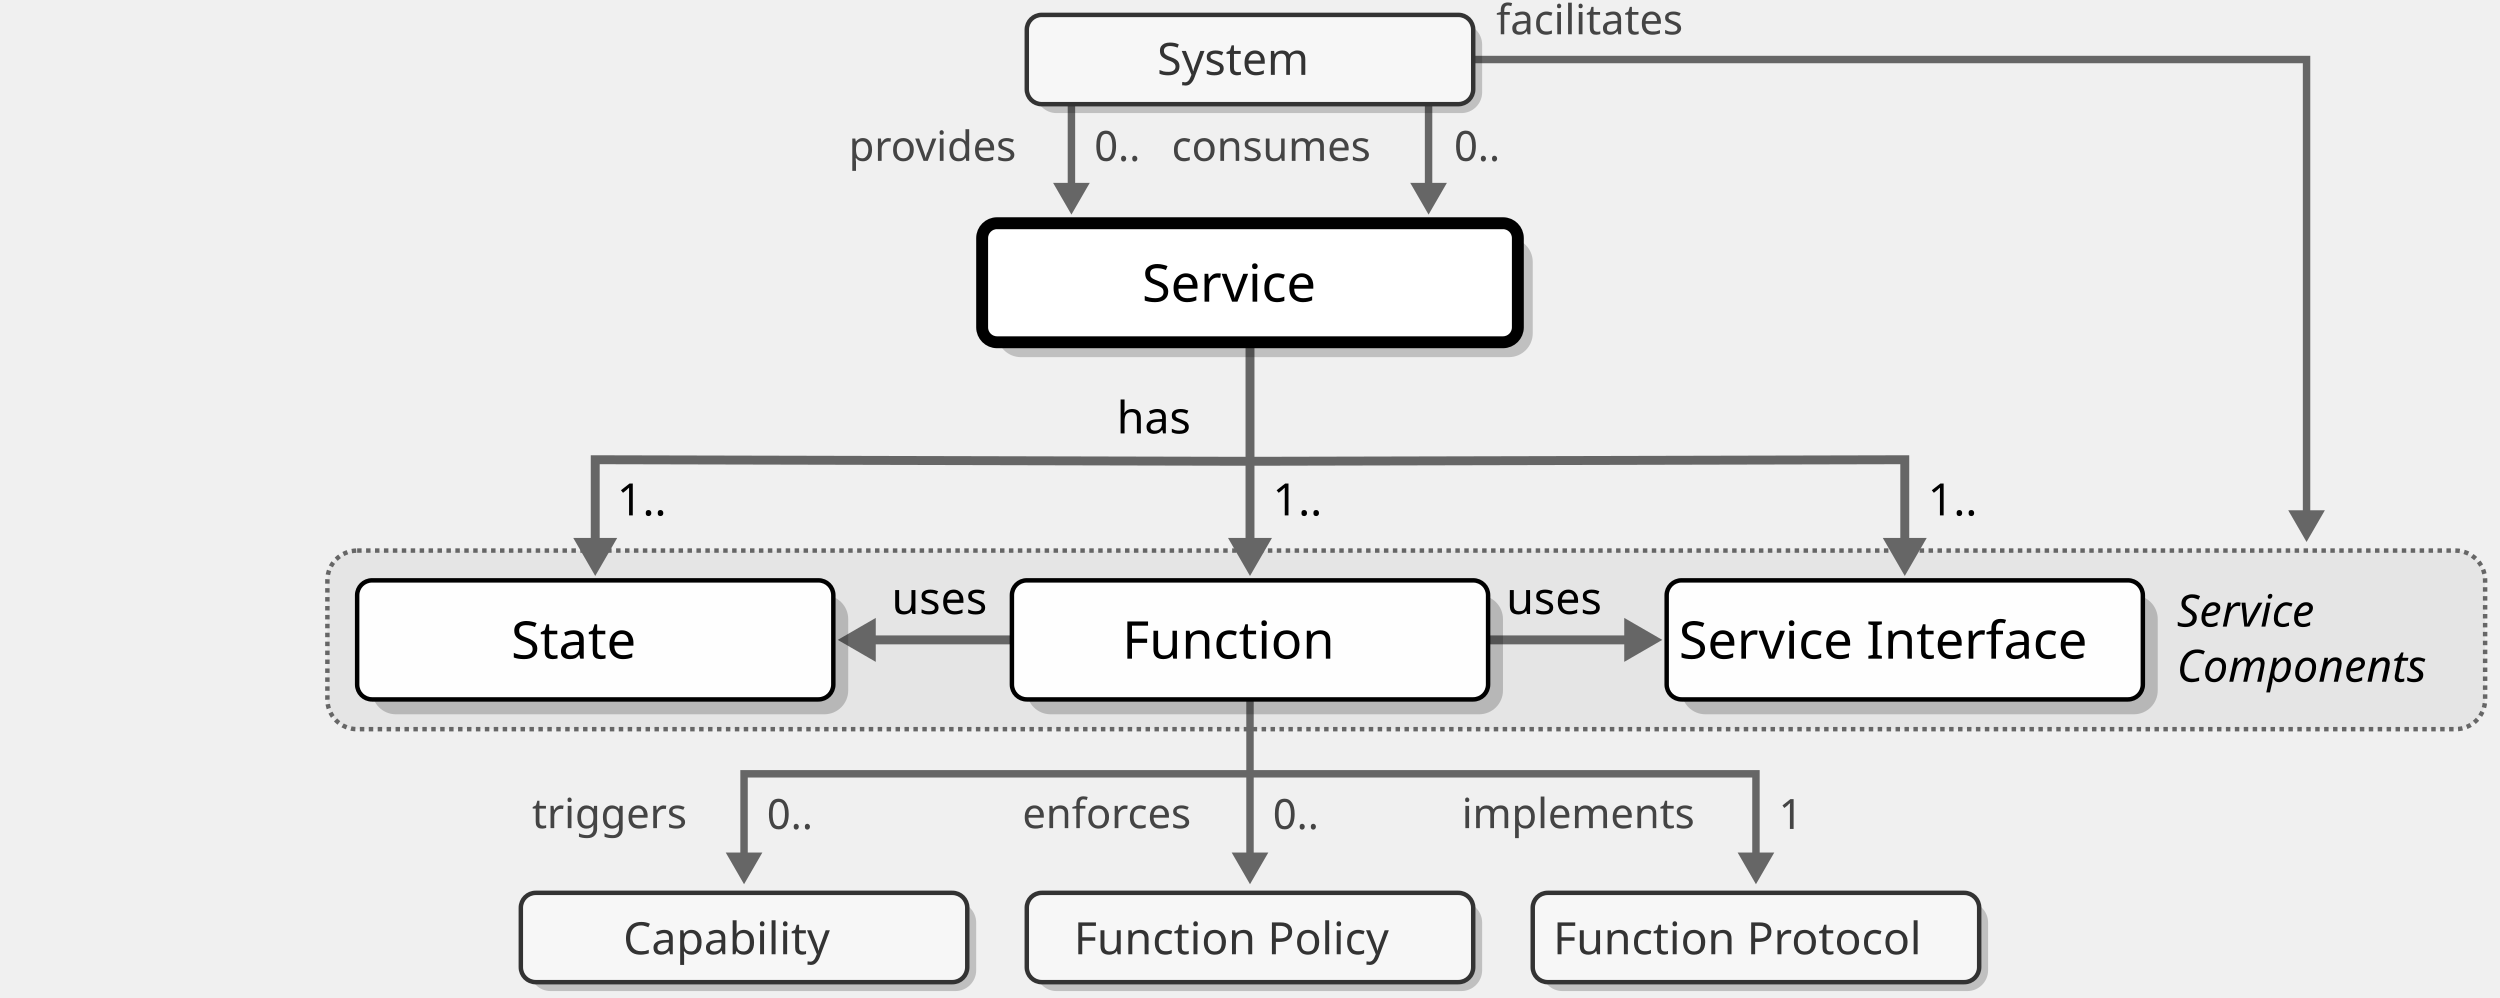
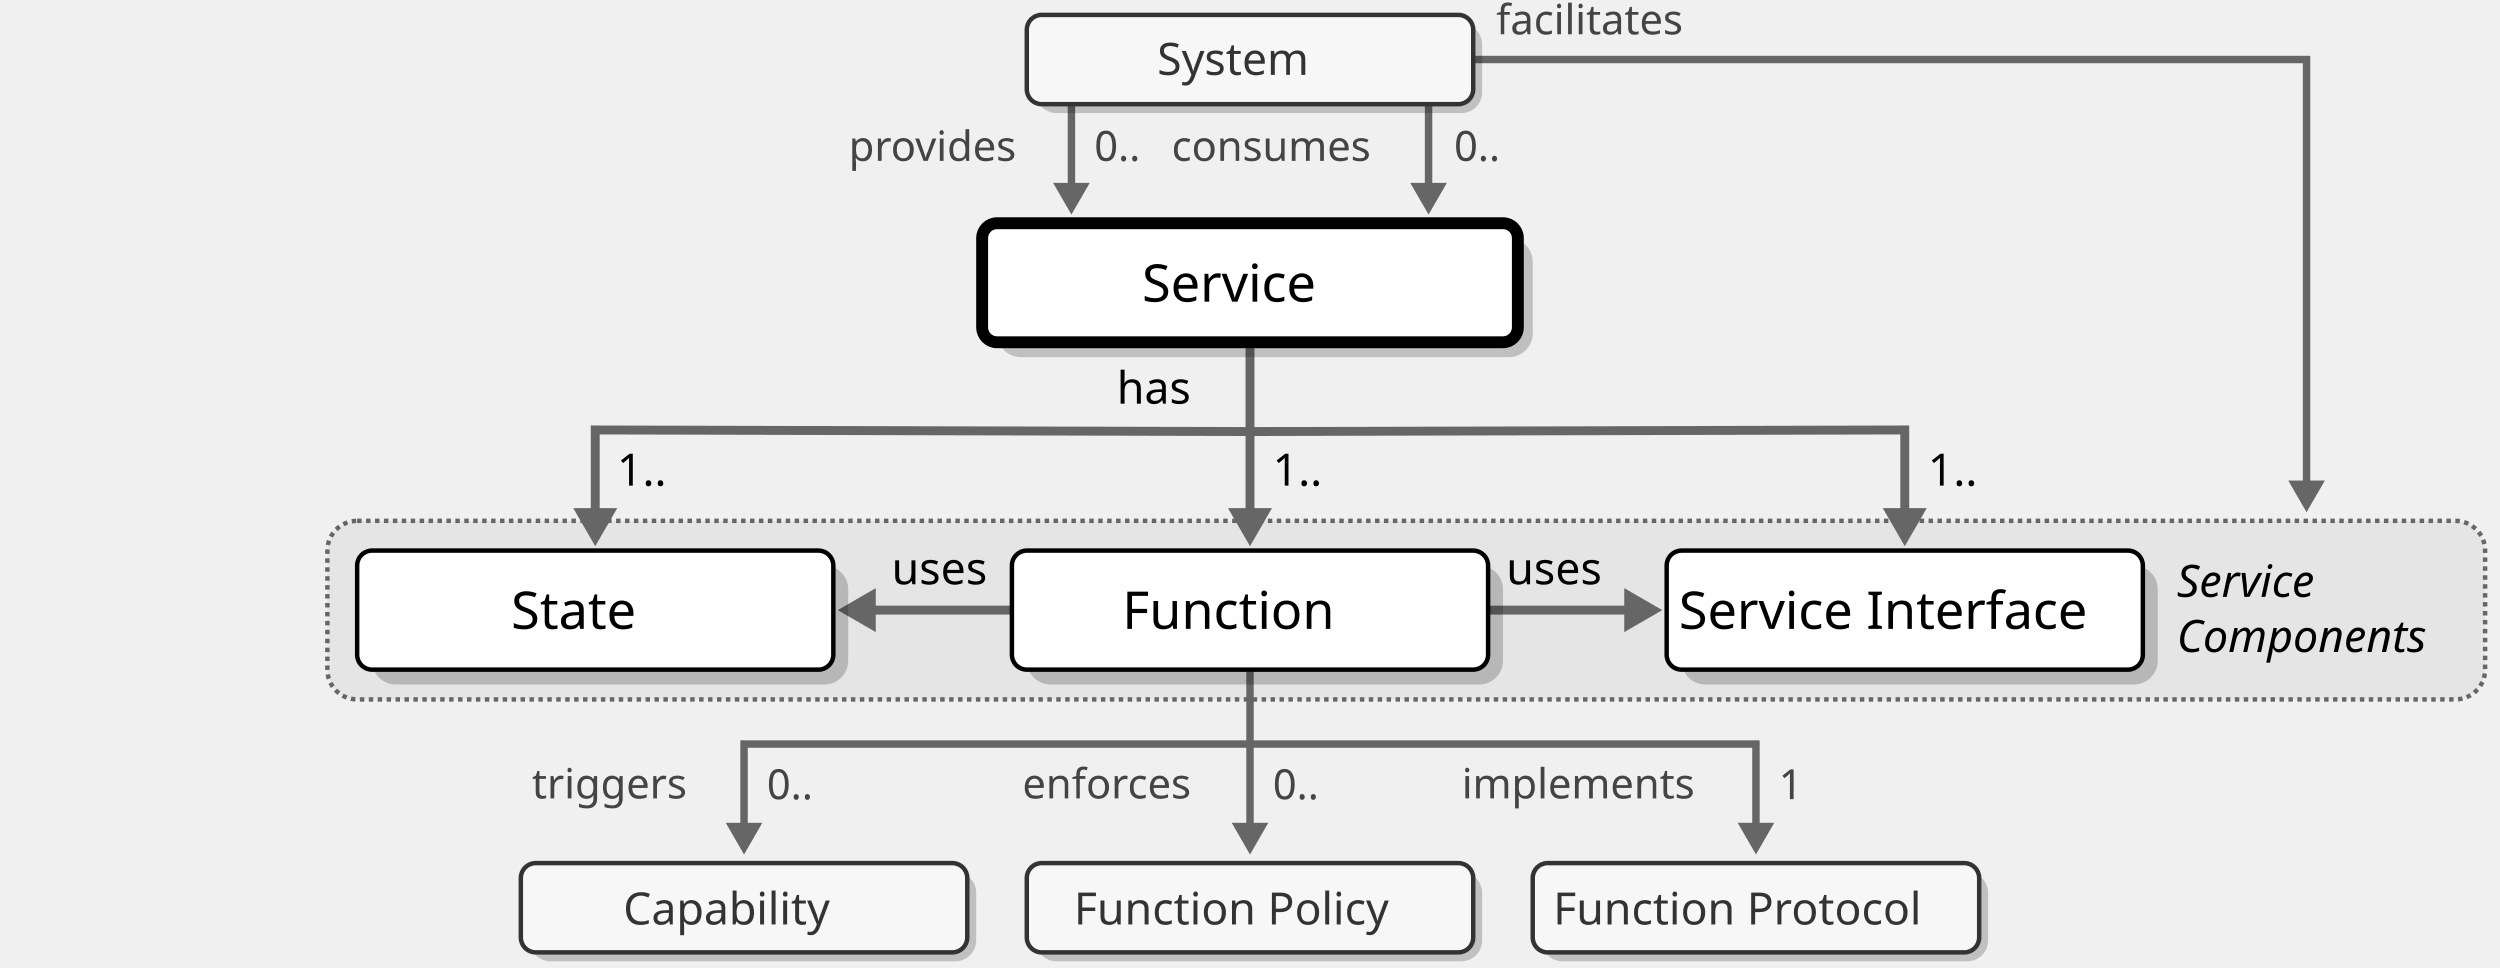
- <svg xmlns="http://www.w3.org/2000/svg" xmlns:xlink="http://www.w3.org/1999/xlink" width="168mm" height="67mm" version="1.1" viewBox="0 0 168 67" id="svg162">
+ <svg xmlns="http://www.w3.org/2000/svg" xmlns:xlink="http://www.w3.org/1999/xlink" width="168mm" height="65mm" version="1.1" viewBox="0 0 168 65" id="svg162">
  <defs id="defs5">
    <marker id="a" overflow="visible" orient="auto">
      <path transform="scale(0.4)" d="M 5.77,0 -2.88,5 V -5 Z" fill="context-stroke" fill-rule="evenodd" stroke="context-stroke" stroke-width="1pt" id="path2" />
    </marker>
    <marker id="e" overflow="visible" orient="auto">
      <path transform="scale(0.4)" d="M 5.77,0 -2.88,5 V -5 Z" fill="context-stroke" fill-rule="evenodd" stroke="context-stroke" stroke-width="1pt" id="path824" />
    </marker>
    <marker id="a-2" overflow="visible" orient="auto">
      <path transform="scale(0.4)" d="M 5.77,0 -2.88,5 V -5 Z" fill="context-stroke" fill-rule="evenodd" stroke="context-stroke" stroke-width="1pt" id="path2-3" />
    </marker>
    <marker id="a-3" overflow="visible" orient="auto">
      <path transform="scale(0.4)" d="M 5.77,0 -2.88,5 V -5 Z" fill="context-stroke" fill-rule="evenodd" stroke="context-stroke" stroke-width="1pt" id="path2-2" />
    </marker>
    <marker id="a-8" overflow="visible" orient="auto">
      <path transform="scale(0.4)" d="M 5.77,0 -2.88,5 V -5 Z" fill="context-stroke" fill-rule="evenodd" stroke="context-stroke" stroke-width="1pt" id="path2-0" />
    </marker>
  </defs>
-   <path d="M 99,4 H 155 v 31" marker-end="url(#a-8)" id="path3142" style="fill:none;stroke:#666666;stroke-width:0.5;stroke-miterlimit:4;stroke-dasharray:none;stroke-opacity:1;marker-end:url(#a-8)" />
+   <path d="M 99,4 H 155 v 29" marker-end="url(#a-8)" id="path3142" style="fill:none;stroke:#666666;stroke-width:0.5;stroke-miterlimit:4;stroke-dasharray:none;stroke-opacity:1;marker-end:url(#a-8)" />
  <use x="0" y="0" xlink:href="#path6698" id="use8503" transform="translate(24)" width="100%" height="100%" />
-   <rect id="rect1309" x="22" y="37" width="145" height="12" rx="2" fill="none" opacity="0.913" stroke="#000000" stroke-linejoin="round" stroke-width="0.333" style="opacity:1;fill:#e5e5e5;fill-opacity:1;stroke:#666666;stroke-width:0.3;stroke-miterlimit:4;stroke-dasharray:0.3, 0.3;stroke-dashoffset:0;stroke-opacity:1" />
-   <use x="0" y="0" xlink:href="#g1289" id="use1647" transform="translate(34,59)" width="100%" height="100%" />
-   <use x="0" y="0" xlink:href="#g1289" id="use1645" transform="translate(-6.8999938e-7,59)" width="100%" height="100%" />
-   <use x="0" y="0" xlink:href="#g1289" id="use1643" transform="translate(-34,59)" width="100%" height="100%" />
-   <path d="M 84,23 84,37" marker-end="url(#a)" id="path1361" style="fill:none;stroke:#666666;stroke-width:0.6;stroke-miterlimit:4;stroke-dasharray:none" />
+   <rect id="rect1309" x="22" y="35" width="145" height="12" rx="2" fill="none" opacity="0.913" stroke="#000000" stroke-linejoin="round" stroke-width="0.333" style="opacity:1;fill:#e5e5e5;fill-opacity:1;stroke:#666666;stroke-width:0.3;stroke-miterlimit:4;stroke-dasharray:0.3, 0.3;stroke-dashoffset:0;stroke-opacity:1" />
+   <use x="0" y="0" xlink:href="#g1289" id="use1647" transform="translate(34,57)" width="100%" height="100%" />
+   <use x="0" y="0" xlink:href="#g1289" id="use1645" transform="translate(-5.2999997e-7,57)" width="100%" height="100%" />
+   <use x="0" y="0" xlink:href="#g1289" id="use1643" transform="translate(-34,57)" width="100%" height="100%" />
+   <path d="m 84,23 -2e-6,12" marker-end="url(#a)" id="path1361" style="fill:none;stroke:#666666;stroke-width:0.6;stroke-miterlimit:4;stroke-dasharray:none" />
  <rect id="rect935" x="67" y="16" width="36" height="8" rx="1.6" fill="none" opacity="0.913" stroke="#000000" stroke-linejoin="round" stroke-width="0.333" style="opacity:1;fill:#000000;fill-opacity:0.2;stroke:none;stroke-width:0.8;stroke-miterlimit:4;stroke-dasharray:none" />
-   <text x="146.28" y="42.11" style="font-size:3px;line-height:1.25;font-family:sans-serif;stroke-width:0.265" xml:space="preserve" id="text1335">
-     <tspan x="146.28" y="42.11" stroke-width="0.265" id="tspan1333" style="font-style:italic;font-variant:normal;font-weight:normal;font-stretch:normal;font-family:sans-serif;-inkscape-font-specification:'sans-serif Italic'">Service</tspan>
+   <text x="146.28" y="40.11" style="font-size:3px;line-height:1.25;font-family:sans-serif;stroke-width:0.265" xml:space="preserve" id="text1335">
+     <tspan x="146.28" y="40.11" stroke-width="0.265" id="tspan1333" style="font-style:italic;font-variant:normal;font-weight:normal;font-stretch:normal;font-family:sans-serif;-inkscape-font-specification:'sans-serif Italic'">Service</tspan>
  </text>
-   <text x="146.28" y="45.814" style="font-size:3px;line-height:1.25;font-family:sans-serif;stroke-width:0.265" xml:space="preserve" id="text1339">
-     <tspan x="146.28" y="45.814" stroke-width="0.265" id="tspan1337" style="font-style:italic;font-variant:normal;font-weight:normal;font-stretch:normal;font-family:sans-serif;-inkscape-font-specification:'sans-serif Italic'">Components</tspan>
+   <text x="146.28" y="43.814" style="font-size:3px;line-height:1.25;font-family:sans-serif;stroke-width:0.265" xml:space="preserve" id="text1339">
+     <tspan x="146.28" y="43.814" stroke-width="0.265" id="tspan1337" style="font-style:italic;font-variant:normal;font-weight:normal;font-stretch:normal;font-family:sans-serif;-inkscape-font-specification:'sans-serif Italic'">Components</tspan>
  </text>
  <path d="m 72,7 -9e-6,6" marker-end="url(#a)" id="path6698" style="fill:none;stroke:#666666;stroke-width:0.5;stroke-miterlimit:4;stroke-dasharray:none;stroke-opacity:1" />
-   <path d="M 68,43 H 58" marker-end="url(#a)" id="path1315" style="fill:none;stroke:#666666;stroke-width:0.6;stroke-miterlimit:4;stroke-dasharray:none" />
-   <g id="g1755">
+   <path d="M 68,41 H 58" marker-end="url(#a)" id="path1315" style="fill:none;stroke:#666666;stroke-width:0.6;stroke-miterlimit:4;stroke-dasharray:none" />
+   <g id="g1755" transform="translate(1.5999941e-7,-2)">
    <rect id="rect1649" x="25" y="40" width="32" height="8" rx="1.6" fill="none" opacity="0.913" stroke="#000000" stroke-linejoin="round" stroke-width="0.333" style="opacity:1;fill:#000000;fill-opacity:0.2;stroke:none;stroke-width:0.8;stroke-miterlimit:4;stroke-dasharray:none" />
    <rect id="use8966" x="24" y="39" width="32" height="8" rx="1" fill="none" opacity="0.913" stroke="#000000" stroke-linejoin="round" stroke-width="0.333" style="opacity:1;fill:#fefefe;fill-opacity:1;stroke-width:0.3;stroke-miterlimit:4;stroke-dasharray:none" />
  </g>
-   <path d="M 100,43 H 110" marker-end="url(#a)" id="path1317" style="fill:none;stroke:#666666;stroke-width:0.6;stroke-miterlimit:4;stroke-dasharray:none" />
-   <text x="39.915" y="44.259" font-size="3.5px" style="line-height:1.25;font-family:sans-serif;stroke-width:0.265" xml:space="preserve" id="text1327">
-     <tspan x="39.915" y="44.259" font-size="3.5px" stroke-width="0.265" text-align="center" text-anchor="middle" id="tspan1325">State</tspan>
+   <path d="M 100,41 H 110" marker-end="url(#a)" id="path1317" style="fill:none;stroke:#666666;stroke-width:0.6;stroke-miterlimit:4;stroke-dasharray:none" />
+   <text x="39.915" y="42.259" font-size="3.5px" style="line-height:1.25;font-family:sans-serif;stroke-width:0.265" xml:space="preserve" id="text1327">
+     <tspan x="39.915" y="42.259" font-size="3.5px" stroke-width="0.265" text-align="center" text-anchor="middle" id="tspan1325">State</tspan>
  </text>
  <use x="0" y="0" xlink:href="#g1755" id="use1919" transform="translate(88)" width="100%" height="100%" />
-   <text x="127.915" y="44.259" font-size="3.5px" style="line-height:1.25;font-family:sans-serif;stroke-width:0.265" xml:space="preserve" id="text1331">
-     <tspan x="127.915" y="44.259" font-size="3.5px" stroke-width="0.265" text-align="center" text-anchor="middle" id="tspan1329">Service Interface</tspan>
+   <text x="127.915" y="42.259" font-size="3.5px" style="line-height:1.25;font-family:sans-serif;stroke-width:0.265" xml:space="preserve" id="text1331">
+     <tspan x="127.915" y="42.259" font-size="3.5px" stroke-width="0.265" text-align="center" text-anchor="middle" id="tspan1329">Service Interface</tspan>
  </text>
-   <text x="59.922" y="41.261" style="font-size:3px;line-height:1.25;font-family:sans-serif;stroke-width:0.265" xml:space="preserve" id="text1343">
-     <tspan x="59.922" y="41.261" stroke-width="0.265" id="tspan1341">uses</tspan>
+   <text x="59.922" y="39.261" style="font-size:3px;line-height:1.25;font-family:sans-serif;stroke-width:0.265" xml:space="preserve" id="text1343">
+     <tspan x="59.922" y="39.261" stroke-width="0.265" id="tspan1341">uses</tspan>
  </text>
-   <text x="101.225" y="41.261" style="font-size:3px;line-height:1.25;font-family:sans-serif;stroke-width:0.265" xml:space="preserve" id="text1347">
-     <tspan x="101.225" y="41.261" stroke-width="0.265" id="tspan1345">uses</tspan>
+   <text x="101.225" y="39.261" style="font-size:3px;line-height:1.25;font-family:sans-serif;stroke-width:0.265" xml:space="preserve" id="text1347">
+     <tspan x="101.225" y="39.261" stroke-width="0.265" id="tspan1345">uses</tspan>
  </text>
-   <path d="M 84,31 40,30.893 40,37" marker-end="url(#a)" id="path1363" style="fill:none;stroke:#666666;stroke-width:0.6;stroke-miterlimit:4;stroke-dasharray:none" />
+   <path d="M 84,29 40,28.893 40,35" marker-end="url(#a)" id="path1363" style="fill:none;stroke:#666666;stroke-width:0.6;stroke-miterlimit:4;stroke-dasharray:none" />
  <rect id="rect1367" x="66" y="15" width="36" height="8" rx="1" fill="none" opacity="0.913" stroke="#000000" stroke-linejoin="round" stroke-width="0.333" style="opacity:1;fill:#ffffff;fill-opacity:1;stroke-width:0.8;stroke-miterlimit:4;stroke-dasharray:none" />
-   <text x="87.251" y="29.124" style="font-size:3px;line-height:1.25;font-family:sans-serif;stroke-width:0.265" xml:space="preserve" id="text1371">
-     <tspan x="82.367" y="29.124" stroke-width="0.265" id="tspan1369" style="text-align:end;text-anchor:end">has</tspan>
+   <text x="87.251" y="27.124" style="font-size:3px;line-height:1.25;font-family:sans-serif;stroke-width:0.265" xml:space="preserve" id="text1371">
+     <tspan x="82.367" y="27.124" stroke-width="0.265" id="tspan1369" style="text-align:end;text-anchor:end">has</tspan>
  </text>
-   <text x="85.525" y="34.632" style="font-size:3px;line-height:1.25;font-family:sans-serif;stroke-width:0.265" xml:space="preserve" id="text1375">
-     <tspan x="85.525" y="34.632" stroke-width="0.265" id="tspan1373">1..</tspan>
+   <text x="85.525" y="32.632" style="font-size:3px;line-height:1.25;font-family:sans-serif;stroke-width:0.265" xml:space="preserve" id="text1375">
+     <tspan x="85.525" y="32.632" stroke-width="0.265" id="tspan1373">1..</tspan>
  </text>
-   <text x="41.461" y="34.632" style="font-size:3px;line-height:1.25;font-family:sans-serif;stroke-width:0.265" xml:space="preserve" id="text1379">
-     <tspan x="41.461" y="34.632" stroke-width="0.265" id="tspan1377">1..</tspan>
+   <text x="41.461" y="32.632" style="font-size:3px;line-height:1.25;font-family:sans-serif;stroke-width:0.265" xml:space="preserve" id="text1379">
+     <tspan x="41.461" y="32.632" stroke-width="0.265" id="tspan1377">1..</tspan>
  </text>
-   <text x="129.551" y="34.632" style="font-size:3px;line-height:1.25;font-family:sans-serif;stroke-width:0.265" xml:space="preserve" id="text1383">
-     <tspan x="129.551" y="34.632" stroke-width="0.265" id="tspan1381">1..</tspan>
+   <text x="129.551" y="32.632" style="font-size:3px;line-height:1.25;font-family:sans-serif;stroke-width:0.265" xml:space="preserve" id="text1383">
+     <tspan x="129.551" y="32.632" stroke-width="0.265" id="tspan1381">1..</tspan>
  </text>
  <text x="83.958" y="20.272" font-size="3.5px" style="line-height:1.25;font-family:sans-serif;stroke-width:0.265" xml:space="preserve" id="text1387">
    <tspan x="83.958" y="20.272" font-size="3.5px" stroke-width="0.265" text-align="center" text-anchor="middle" id="tspan1385">Service</tspan>
  </text>
-   <use x="0" y="0" xlink:href="#path1363" id="use9624" transform="matrix(-1,0,0,1,168,1.3939453e-7)" width="100%" height="100%" />
+   <use x="0" y="0" xlink:href="#path1363" id="use9624" transform="matrix(-1,0,0,1,168,1.7e-7)" width="100%" height="100%" />
  <g id="g1289">
    <rect id="rect1183" x="69.6" y="1.6" width="30" height="6" rx="1.4" fill="none" opacity="0.913" stroke="#000000" stroke-linejoin="round" stroke-width="0.333" style="opacity:1;fill:#000000;fill-opacity:0.2;stroke:none;stroke-width:0.8;stroke-miterlimit:4;stroke-dasharray:none" />
    <rect id="use8062" x="69" y="-7" width="30" height="6" rx="1" fill="none" opacity="0.913" stroke="#000000" stroke-linejoin="round" stroke-width="0.333" style="opacity:1;fill:#f7f7f7;fill-opacity:1;stroke:#333333;stroke-width:0.3;stroke-miterlimit:4;stroke-dasharray:none;stroke-opacity:1" transform="scale(1,-1)" />
  </g>
  <text x="84.031" y="5.033" font-size="3.5px" style="font-size:3px;line-height:1.25;font-family:sans-serif;stroke-width:0.265" xml:space="preserve" id="text8974">
    <tspan x="84.031" y="5.033" font-size="3.5px" stroke-width="0.265" text-align="center" text-anchor="middle" id="tspan8972" style="font-size:3px;fill:#333333;fill-opacity:1">System</tspan>
  </text>
  <text x="73.531" y="10.809" style="font-size:2.8px;line-height:1.25;font-family:sans-serif;stroke-width:0.265" xml:space="preserve" id="text10267">
    <tspan x="73.531" y="10.809" stroke-width="0.265" id="tspan10265" style="font-size:2.8px;fill:#444444;fill-opacity:1">0..</tspan>
  </text>
  <text x="73.543" y="10.809" style="font-size:2.8px;line-height:1.25;font-family:sans-serif;stroke-width:0.265" xml:space="preserve" id="text3898">
    <tspan x="70.469" y="10.809" stroke-width="0.265" id="tspan3896" style="font-size:2.8px;text-align:end;text-anchor:end;fill:#444444;fill-opacity:1">provides</tspan>
  </text>
-   <text x="85.531" y="55.703" style="font-size:2.8px;line-height:1.25;font-family:sans-serif;stroke-width:0.265" xml:space="preserve" id="text5332">
-     <tspan x="85.531" y="55.703" stroke-width="0.265" id="tspan5330" style="font-size:2.8px;fill:#444444;fill-opacity:1">0..</tspan>
+   <text x="85.531" y="53.703" style="font-size:2.8px;line-height:1.25;font-family:sans-serif;stroke-width:0.265" xml:space="preserve" id="text5332">
+     <tspan x="85.531" y="53.703" stroke-width="0.265" id="tspan5330" style="font-size:2.8px;fill:#444444;fill-opacity:1">0..</tspan>
  </text>
-   <text x="85.294" y="55.652" style="font-size:2.8px;line-height:1.25;font-family:sans-serif;stroke-width:0.265" xml:space="preserve" id="text5336">
-     <tspan x="82.219" y="55.652" stroke-width="0.265" id="tspan5334" style="font-size:2.8px;text-align:end;text-anchor:end;fill:#444444;fill-opacity:1">enforces</tspan>
+   <text x="85.294" y="53.652" style="font-size:2.8px;line-height:1.25;font-family:sans-serif;stroke-width:0.265" xml:space="preserve" id="text5336">
+     <tspan x="82.219" y="53.652" stroke-width="0.265" id="tspan5334" style="font-size:2.8px;text-align:end;text-anchor:end;fill:#444444;fill-opacity:1">enforces</tspan>
  </text>
-   <text x="83.915" y="64.124" font-size="3.5px" style="font-size:3px;line-height:1.25;font-family:sans-serif;stroke-width:0.265" xml:space="preserve" id="text5340">
-     <tspan x="83.915" y="64.124" font-size="3.5px" stroke-width="0.265" text-align="center" text-anchor="middle" id="tspan5338" style="font-size:3px;fill:#333333;fill-opacity:1">Function Policy</tspan>
+   <text x="83.915" y="62.124" font-size="3.5px" style="font-size:3px;line-height:1.25;font-family:sans-serif;stroke-width:0.265" xml:space="preserve" id="text5340">
+     <tspan x="83.915" y="62.124" font-size="3.5px" stroke-width="0.265" text-align="center" text-anchor="middle" id="tspan5338" style="font-size:3px;fill:#333333;fill-opacity:1">Function Policy</tspan>
  </text>
-   <path d="m 84,52 -34,0 v 6" marker-end="url(#a)" id="path6006" style="fill:none;stroke:#666666;stroke-width:0.5;stroke-miterlimit:4;stroke-dasharray:none;stroke-opacity:1" />
+   <path d="m 84,50 h -34 v 6" marker-end="url(#a)" id="path6006" style="fill:none;stroke:#666666;stroke-width:0.5;stroke-miterlimit:4;stroke-dasharray:none;stroke-opacity:1" />
  <text x="108.171" y="10.809" style="font-size:2.8px;line-height:1.25;font-family:sans-serif;stroke-width:0.265" xml:space="preserve" id="text8509">
    <tspan x="94.293" y="10.809" stroke-width="0.265" id="tspan8507" style="font-size:2.8px;text-align:end;text-anchor:end;fill:#444444;fill-opacity:1">consumes</tspan>
  </text>
  <text x="100.54" y="2.307" style="font-size:2.8px;line-height:1.25;font-family:sans-serif;stroke-width:0.265" xml:space="preserve" id="text3562">
    <tspan x="100.54" y="2.307" stroke-width="0.265" id="tspan3560" style="font-size:2.8px;fill:#444444;fill-opacity:1">facilitates</tspan>
  </text>
-   <path d="m 84,47 0,11" marker-end="url(#a)" id="path2060" style="fill:none;stroke:#666666;stroke-width:0.5;stroke-miterlimit:4;stroke-dasharray:none;stroke-opacity:1" />
+   <path d="M 84,45 V 56" marker-end="url(#a)" id="path2060" style="fill:none;stroke:#666666;stroke-width:0.5;stroke-miterlimit:4;stroke-dasharray:none;stroke-opacity:1" />
  <use x="0" y="0" xlink:href="#g1755" id="use1917" transform="translate(44)" width="100%" height="100%" />
-   <text x="83.915" y="44.259" font-size="3.5px" style="line-height:1.25;font-family:sans-serif;stroke-width:0.265" xml:space="preserve" id="text1323">
-     <tspan x="83.915" y="44.259" font-size="3.5px" stroke-width="0.265" text-align="center" text-anchor="middle" id="tspan1321">Function</tspan>
+   <text x="83.915" y="42.259" font-size="3.5px" style="line-height:1.25;font-family:sans-serif;stroke-width:0.265" xml:space="preserve" id="text1323">
+     <tspan x="83.915" y="42.259" font-size="3.5px" stroke-width="0.265" text-align="center" text-anchor="middle" id="tspan1321">Function</tspan>
  </text>
-   <text x="51.531" y="55.703" style="font-size:2.8px;line-height:1.25;font-family:sans-serif;stroke-width:0.265" xml:space="preserve" id="text16937">
-     <tspan x="51.531" y="55.703" stroke-width="0.265" id="tspan16935" style="font-size:2.8px;fill:#444444;fill-opacity:1">0..</tspan>
+   <text x="51.531" y="53.703" style="font-size:2.8px;line-height:1.25;font-family:sans-serif;stroke-width:0.265" xml:space="preserve" id="text16937">
+     <tspan x="51.531" y="53.703" stroke-width="0.265" id="tspan16935" style="font-size:2.8px;fill:#444444;fill-opacity:1">0..</tspan>
  </text>
-   <text x="51.417" y="55.652" style="font-size:2.8px;line-height:1.25;font-family:sans-serif;stroke-width:0.265" xml:space="preserve" id="text16941">
-     <tspan x="48.342" y="55.652" stroke-width="0.265" id="tspan16939" style="font-size:2.8px;text-align:end;text-anchor:end;fill:#444444;fill-opacity:1">triggers</tspan>
+   <text x="51.417" y="53.652" style="font-size:2.8px;line-height:1.25;font-family:sans-serif;stroke-width:0.265" xml:space="preserve" id="text16941">
+     <tspan x="48.342" y="53.652" stroke-width="0.265" id="tspan16939" style="font-size:2.8px;text-align:end;text-anchor:end;fill:#444444;fill-opacity:1">triggers</tspan>
  </text>
-   <text x="49.992" y="64.124" font-size="3.5px" style="font-size:3px;line-height:1.25;font-family:sans-serif;stroke-width:0.265" xml:space="preserve" id="text17387">
-     <tspan x="49.992" y="64.124" font-size="3.5px" stroke-width="0.265" text-align="center" text-anchor="middle" id="tspan17385" style="font-size:3px;fill:#333333;fill-opacity:1">Capability</tspan>
+   <text x="49.992" y="62.124" font-size="3.5px" style="font-size:3px;line-height:1.25;font-family:sans-serif;stroke-width:0.265" xml:space="preserve" id="text17387">
+     <tspan x="49.992" y="62.124" font-size="3.5px" stroke-width="0.265" text-align="center" text-anchor="middle" id="tspan17385" style="font-size:3px;fill:#333333;fill-opacity:1">Capability</tspan>
  </text>
-   <text x="119.531" y="55.703" style="font-size:2.8px;line-height:1.25;font-family:sans-serif;stroke-width:0.265" xml:space="preserve" id="text1016">
-     <tspan x="119.531" y="55.703" stroke-width="0.265" id="tspan1014" style="font-size:2.8px;fill:#444444;fill-opacity:1">1</tspan>
+   <text x="119.531" y="53.703" style="font-size:2.8px;line-height:1.25;font-family:sans-serif;stroke-width:0.265" xml:space="preserve" id="text1016">
+     <tspan x="119.531" y="53.703" stroke-width="0.265" id="tspan1014" style="font-size:2.8px;fill:#444444;fill-opacity:1">1</tspan>
  </text>
-   <text x="117.281" y="55.652" style="font-size:2.8px;line-height:1.25;font-family:sans-serif;stroke-width:0.265" xml:space="preserve" id="text1020">
-     <tspan x="116.066" y="55.652" stroke-width="0.265" id="tspan1018" style="font-size:2.8px;text-align:end;text-anchor:end;fill:#444444;fill-opacity:1">implements</tspan>
+   <text x="117.281" y="53.652" style="font-size:2.8px;line-height:1.25;font-family:sans-serif;stroke-width:0.265" xml:space="preserve" id="text1020">
+     <tspan x="116.066" y="53.652" stroke-width="0.265" id="tspan1018" style="font-size:2.8px;text-align:end;text-anchor:end;fill:#444444;fill-opacity:1">implements</tspan>
  </text>
-   <text x="117.915" y="64.124" font-size="3.5px" style="font-size:3px;line-height:1.25;font-family:sans-serif;stroke-width:0.265" xml:space="preserve" id="text1026">
-     <tspan x="117.915" y="64.124" font-size="3.5px" stroke-width="0.265" text-align="center" text-anchor="middle" id="tspan1024" style="font-size:3px;fill:#333333;fill-opacity:1">Function Protocol</tspan>
+   <text x="117.915" y="62.124" font-size="3.5px" style="font-size:3px;line-height:1.25;font-family:sans-serif;stroke-width:0.265" xml:space="preserve" id="text1026">
+     <tspan x="117.915" y="62.124" font-size="3.5px" stroke-width="0.265" text-align="center" text-anchor="middle" id="tspan1024" style="font-size:3px;fill:#333333;fill-opacity:1">Function Protocol</tspan>
  </text>
-   <use x="0" y="0" xlink:href="#path6006" id="use1028" transform="matrix(-1,0,0,1,168,4.7999999e-7)" width="100%" height="100%" />
+   <use x="0" y="0" xlink:href="#path6006" id="use1028" transform="matrix(-1,0,0,1,168,4.7e-7)" width="100%" height="100%" />
  <use x="0" y="0" xlink:href="#text10267" id="use14146" transform="translate(24.17708)" width="100%" height="100%" />
</svg>
